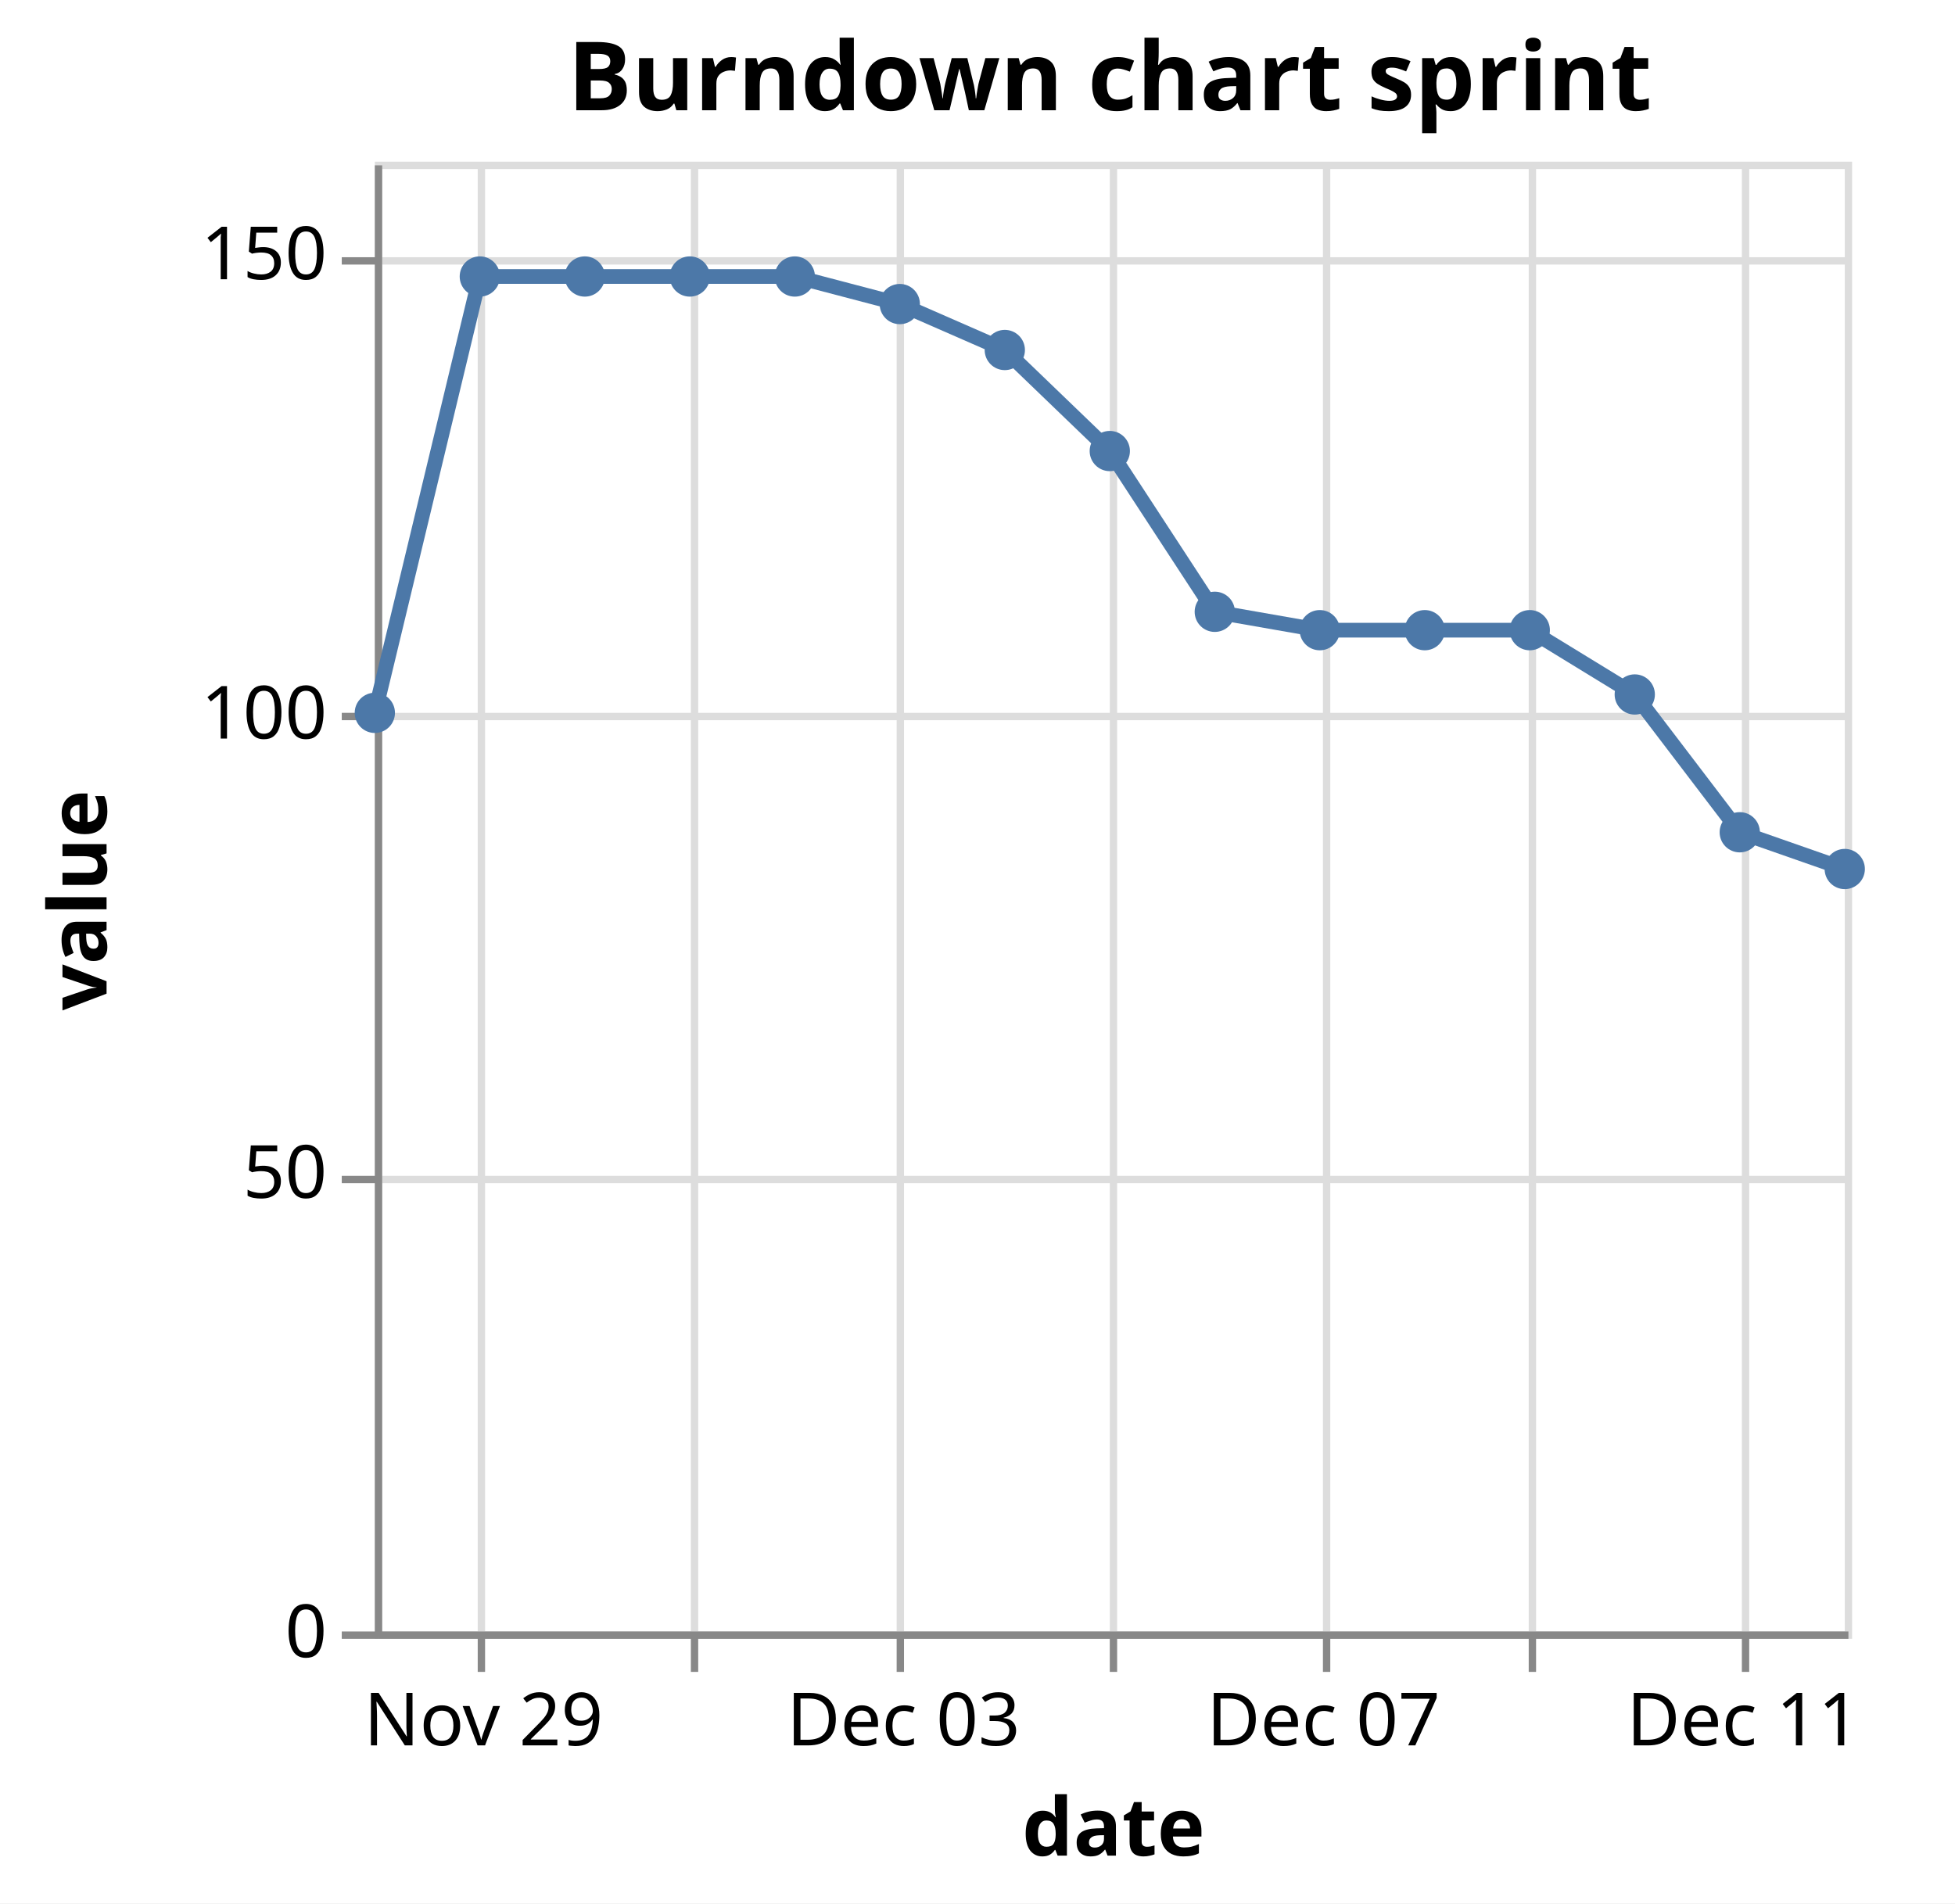
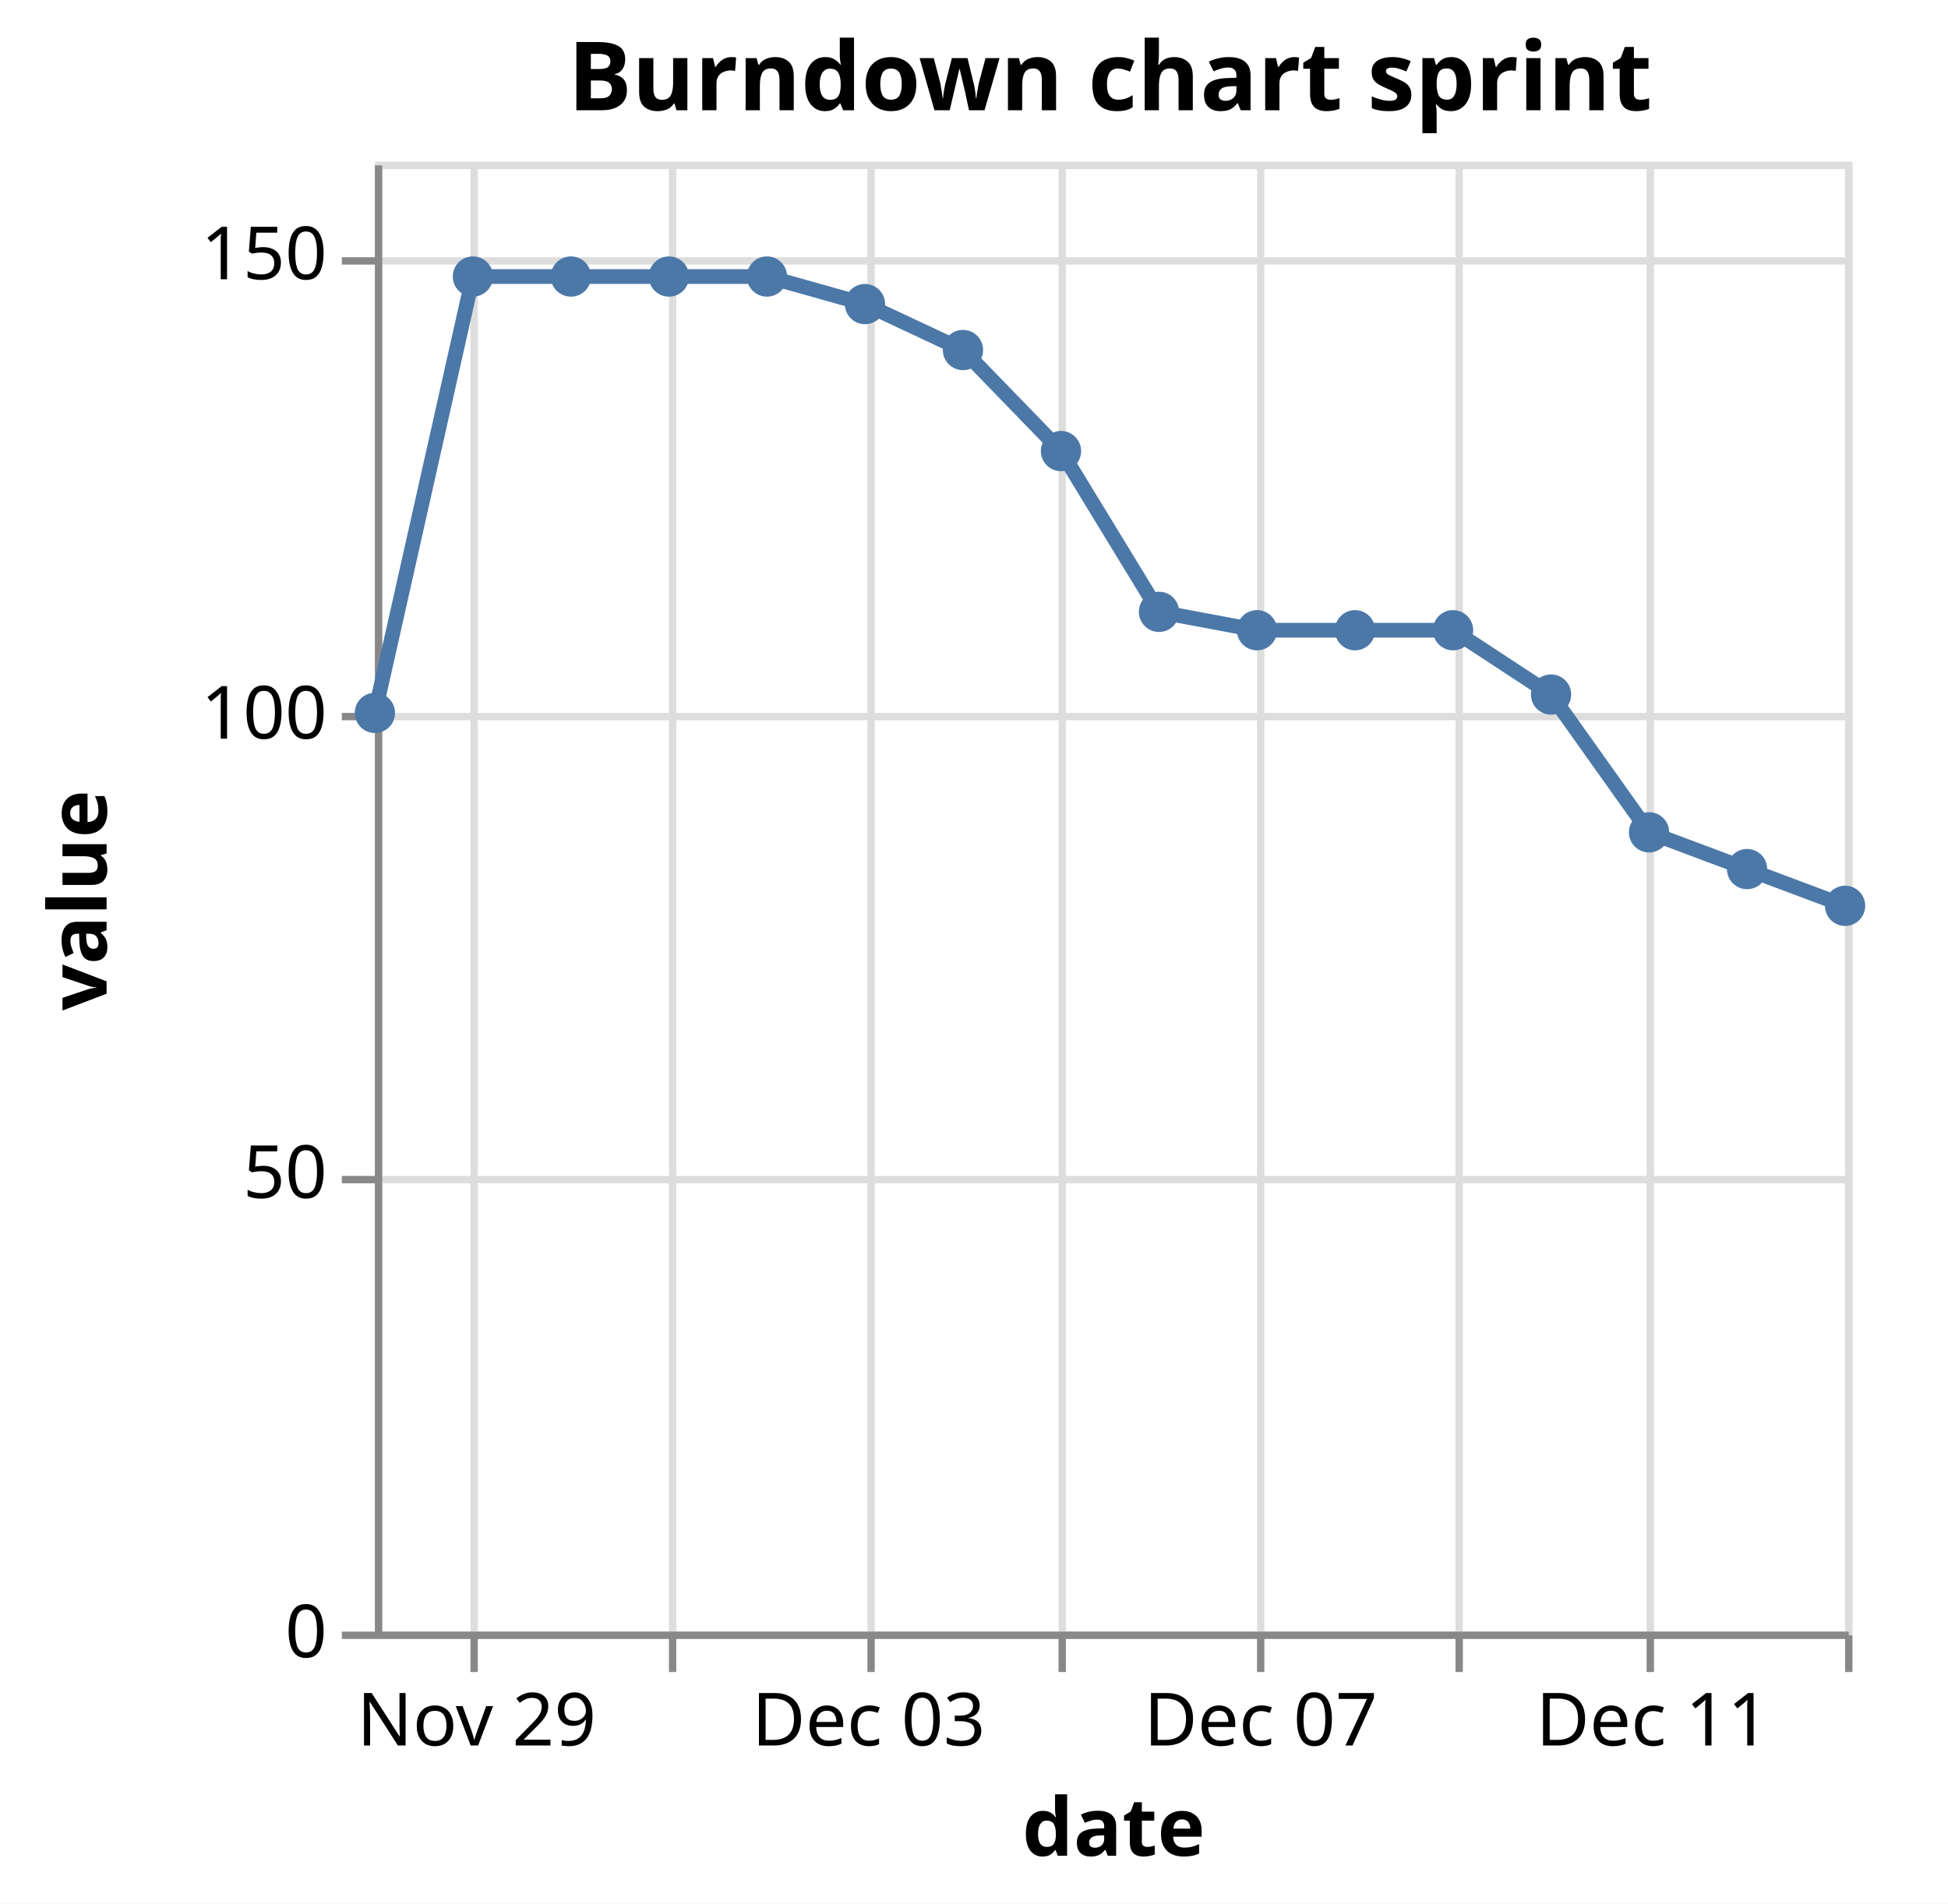
- <svg xmlns="http://www.w3.org/2000/svg" version="1.1" class="marks" width="266" height="259" viewBox="0 0 266 259">
-   <rect width="266" height="259" fill="white" />
+ <svg xmlns="http://www.w3.org/2000/svg" version="1.1" class="marks" width="265" height="259" viewBox="0 0 265 259">
+   <rect width="265" height="259" fill="white" />
  <g fill="none" stroke-miterlimit="10" transform="translate(51,22)">
    <g class="mark-group role-frame root" role="graphics-object" aria-roledescription="group mark container">
      <g transform="translate(0,0)">
        <path class="background" aria-hidden="true" d="M0.5,0.5h200v200h-200Z" stroke="#ddd" />
        <g>
          <g class="mark-group role-axis" aria-hidden="true">
            <g transform="translate(0.5,200.5)">
              <path class="background" aria-hidden="true" d="M0,0h0v0h0Z" pointer-events="none" />
              <g>
                <g class="mark-rule role-axis-grid" pointer-events="none">
-                   <line transform="translate(14,-200)" x2="0" y2="200" stroke="#ddd" stroke-width="1" opacity="1" />
-                   <line transform="translate(43,-200)" x2="0" y2="200" stroke="#ddd" stroke-width="1" opacity="1" />
-                   <line transform="translate(71,-200)" x2="0" y2="200" stroke="#ddd" stroke-width="1" opacity="1" />
-                   <line transform="translate(100,-200)" x2="0" y2="200" stroke="#ddd" stroke-width="1" opacity="1" />
-                   <line transform="translate(129,-200)" x2="0" y2="200" stroke="#ddd" stroke-width="1" opacity="1" />
-                   <line transform="translate(157,-200)" x2="0" y2="200" stroke="#ddd" stroke-width="1" opacity="1" />
-                   <line transform="translate(186,-200)" x2="0" y2="200" stroke="#ddd" stroke-width="1" opacity="1" />
+                   <line transform="translate(13,-200)" x2="0" y2="200" stroke="#ddd" stroke-width="1" opacity="1" />
+                   <line transform="translate(40,-200)" x2="0" y2="200" stroke="#ddd" stroke-width="1" opacity="1" />
+                   <line transform="translate(67,-200)" x2="0" y2="200" stroke="#ddd" stroke-width="1" opacity="1" />
+                   <line transform="translate(93,-200)" x2="0" y2="200" stroke="#ddd" stroke-width="1" opacity="1" />
+                   <line transform="translate(120,-200)" x2="0" y2="200" stroke="#ddd" stroke-width="1" opacity="1" />
+                   <line transform="translate(147,-200)" x2="0" y2="200" stroke="#ddd" stroke-width="1" opacity="1" />
+                   <line transform="translate(173,-200)" x2="0" y2="200" stroke="#ddd" stroke-width="1" opacity="1" />
+                   <line transform="translate(200,-200)" x2="0" y2="200" stroke="#ddd" stroke-width="1" opacity="1" />
                </g>
              </g>
              <path class="foreground" aria-hidden="true" d="" pointer-events="none" display="none" />
            </g>
          </g>
          <g class="mark-group role-axis" aria-hidden="true">
            <g transform="translate(0.5,0.5)">
              <path class="background" aria-hidden="true" d="M0,0h0v0h0Z" pointer-events="none" />
              <g>
                <g class="mark-rule role-axis-grid" pointer-events="none">
                  <line transform="translate(0,200)" x2="200" y2="0" stroke="#ddd" stroke-width="1" opacity="1" />
                  <line transform="translate(0,138)" x2="200" y2="0" stroke="#ddd" stroke-width="1" opacity="1" />
                  <line transform="translate(0,75)" x2="200" y2="0" stroke="#ddd" stroke-width="1" opacity="1" />
                  <line transform="translate(0,13)" x2="200" y2="0" stroke="#ddd" stroke-width="1" opacity="1" />
                </g>
              </g>
              <path class="foreground" aria-hidden="true" d="" pointer-events="none" display="none" />
            </g>
          </g>
-           <g class="mark-group role-axis" role="graphics-symbol" aria-roledescription="axis" aria-label="X-axis titled 'date' for a time scale with values from November 28 to December 12">
+           <g class="mark-group role-axis" role="graphics-symbol" aria-roledescription="axis" aria-label="X-axis titled 'date' for a time scale with values from November 28 to December 13">
            <g transform="translate(0.5,200.5)">
              <path class="background" aria-hidden="true" d="M0,0h0v0h0Z" pointer-events="none" />
              <g>
                <g class="mark-rule role-axis-tick" pointer-events="none">
-                   <line transform="translate(14,0)" x2="0" y2="5" stroke="#888" stroke-width="1" opacity="1" />
-                   <line transform="translate(43,0)" x2="0" y2="5" stroke="#888" stroke-width="1" opacity="1" />
-                   <line transform="translate(71,0)" x2="0" y2="5" stroke="#888" stroke-width="1" opacity="1" />
-                   <line transform="translate(100,0)" x2="0" y2="5" stroke="#888" stroke-width="1" opacity="1" />
-                   <line transform="translate(129,0)" x2="0" y2="5" stroke="#888" stroke-width="1" opacity="1" />
-                   <line transform="translate(157,0)" x2="0" y2="5" stroke="#888" stroke-width="1" opacity="1" />
-                   <line transform="translate(186,0)" x2="0" y2="5" stroke="#888" stroke-width="1" opacity="1" />
+                   <line transform="translate(13,0)" x2="0" y2="5" stroke="#888" stroke-width="1" opacity="1" />
+                   <line transform="translate(40,0)" x2="0" y2="5" stroke="#888" stroke-width="1" opacity="1" />
+                   <line transform="translate(67,0)" x2="0" y2="5" stroke="#888" stroke-width="1" opacity="1" />
+                   <line transform="translate(93,0)" x2="0" y2="5" stroke="#888" stroke-width="1" opacity="1" />
+                   <line transform="translate(120,0)" x2="0" y2="5" stroke="#888" stroke-width="1" opacity="1" />
+                   <line transform="translate(147,0)" x2="0" y2="5" stroke="#888" stroke-width="1" opacity="1" />
+                   <line transform="translate(173,0)" x2="0" y2="5" stroke="#888" stroke-width="1" opacity="1" />
+                   <line transform="translate(200,0)" x2="0" y2="5" stroke="#888" stroke-width="1" opacity="1" />
                </g>
                <g class="mark-text role-axis-label" pointer-events="none">
-                   <text text-anchor="middle" transform="translate(14.28571,15)" font-family="sans-serif" font-size="10px" fill="#000" opacity="1">Nov 29</text>
-                   <text text-anchor="middle" transform="translate(42.85714,15)" font-family="sans-serif" font-size="10px" fill="#000" opacity="0">Dec 01</text>
-                   <text text-anchor="middle" transform="translate(71.42857,15)" font-family="sans-serif" font-size="10px" fill="#000" opacity="1">Dec 03</text>
-                   <text text-anchor="middle" transform="translate(100,15)" font-family="sans-serif" font-size="10px" fill="#000" opacity="0">Dec 05</text>
-                   <text text-anchor="middle" transform="translate(128.5714,15)" font-family="sans-serif" font-size="10px" fill="#000" opacity="1">Dec 07</text>
-                   <text text-anchor="middle" transform="translate(157.1429,15)" font-family="sans-serif" font-size="10px" fill="#000" opacity="0">Dec 09</text>
-                   <text text-anchor="middle" transform="translate(185.7143,15)" font-family="sans-serif" font-size="10px" fill="#000" opacity="1">Dec 11</text>
+                   <text text-anchor="middle" transform="translate(13.33333,15)" font-family="sans-serif" font-size="10px" fill="#000" opacity="1">Nov 29</text>
+                   <text text-anchor="middle" transform="translate(40,15)" font-family="sans-serif" font-size="10px" fill="#000" opacity="0">Dec 01</text>
+                   <text text-anchor="middle" transform="translate(66.66667,15)" font-family="sans-serif" font-size="10px" fill="#000" opacity="1">Dec 03</text>
+                   <text text-anchor="middle" transform="translate(93.33333,15)" font-family="sans-serif" font-size="10px" fill="#000" opacity="0">Dec 05</text>
+                   <text text-anchor="middle" transform="translate(120,15)" font-family="sans-serif" font-size="10px" fill="#000" opacity="1">Dec 07</text>
+                   <text text-anchor="middle" transform="translate(146.6667,15)" font-family="sans-serif" font-size="10px" fill="#000" opacity="0">Dec 09</text>
+                   <text text-anchor="middle" transform="translate(173.3333,15)" font-family="sans-serif" font-size="10px" fill="#000" opacity="1">Dec 11</text>
+                   <text text-anchor="end" transform="translate(200,15)" font-family="sans-serif" font-size="10px" fill="#000" opacity="0">Dec 13</text>
                </g>
                <g class="mark-rule role-axis-domain" pointer-events="none">
                  <line transform="translate(0,0)" x2="200" y2="0" stroke="#888" stroke-width="1" opacity="1" />
                </g>
                <g class="mark-text role-axis-title" pointer-events="none">
                  <text text-anchor="middle" transform="translate(100,30)" font-family="sans-serif" font-size="11px" font-weight="bold" fill="#000" opacity="1">date</text>
                </g>
              </g>
              <path class="foreground" aria-hidden="true" d="" pointer-events="none" display="none" />
            </g>
          </g>
          <g class="mark-group role-axis" role="graphics-symbol" aria-roledescription="axis" aria-label="Y-axis titled 'value' for a linear scale with values from 0 to 160">
            <g transform="translate(0.5,0.5)">
              <path class="background" aria-hidden="true" d="M0,0h0v0h0Z" pointer-events="none" />
              <g>
                <g class="mark-rule role-axis-tick" pointer-events="none">
                  <line transform="translate(0,200)" x2="-5" y2="0" stroke="#888" stroke-width="1" opacity="1" />
                  <line transform="translate(0,138)" x2="-5" y2="0" stroke="#888" stroke-width="1" opacity="1" />
                  <line transform="translate(0,75)" x2="-5" y2="0" stroke="#888" stroke-width="1" opacity="1" />
                  <line transform="translate(0,13)" x2="-5" y2="0" stroke="#888" stroke-width="1" opacity="1" />
                </g>
                <g class="mark-text role-axis-label" pointer-events="none">
                  <text text-anchor="end" transform="translate(-7,203)" font-family="sans-serif" font-size="10px" fill="#000" opacity="1">0</text>
                  <text text-anchor="end" transform="translate(-7,140.5)" font-family="sans-serif" font-size="10px" fill="#000" opacity="1">50</text>
                  <text text-anchor="end" transform="translate(-7,78)" font-family="sans-serif" font-size="10px" fill="#000" opacity="1">100</text>
                  <text text-anchor="end" transform="translate(-7,15.5)" font-family="sans-serif" font-size="10px" fill="#000" opacity="1">150</text>
                </g>
                <g class="mark-rule role-axis-domain" pointer-events="none">
                  <line transform="translate(0,200)" x2="0" y2="-200" stroke="#888" stroke-width="1" opacity="1" />
                </g>
                <g class="mark-text role-axis-title" pointer-events="none">
                  <text text-anchor="middle" transform="translate(-35,100) rotate(-90) translate(0,-2)" font-family="sans-serif" font-size="11px" font-weight="bold" fill="#000" opacity="1">value</text>
                </g>
              </g>
              <path class="foreground" aria-hidden="true" d="" pointer-events="none" display="none" />
            </g>
          </g>
          <g class="mark-line role-mark layer_0_layer_0_marks" role="graphics-object" aria-roledescription="line mark container">
-             <path aria-label="date: Nov 28; value: 100" role="graphics-symbol" aria-roledescription="line mark" d="M0,75L14.286,15.625L28.571,15.625L42.857,15.625L57.143,15.625L71.429,19.375L85.714,25.625L100,39.375L114.286,61.25L128.571,63.75L142.857,63.75L157.143,63.75L171.429,72.5L185.714,91.25L200,96.25" stroke="#4c78a8" stroke-width="2" />
+             <path aria-label="date: Nov 28; value: 100" role="graphics-symbol" aria-roledescription="line mark" d="M0,75L13.333,15.625L26.667,15.625L40,15.625L53.333,15.625L66.667,19.375L80,25.625L93.333,39.375L106.667,61.25L120,63.75L133.333,63.75L146.667,63.75L160,72.5L173.333,91.25L186.667,96.25L200,101.25" stroke="#4c78a8" stroke-width="2" />
          </g>
          <g class="mark-symbol role-mark layer_0_layer_1_marks" role="graphics-object" aria-roledescription="symbol mark container">
            <path aria-label="date: Nov 28; value: 100" role="graphics-symbol" aria-roledescription="point" transform="translate(0,75)" d="M2.739,0A2.739,2.739,0,1,1,-2.739,0A2.739,2.739,0,1,1,2.739,0" fill="#4c78a8" stroke-width="2" opacity="1" />
-             <path aria-label="date: Nov 29; value: 147.5" role="graphics-symbol" aria-roledescription="point" transform="translate(14.28571,15.625)" d="M2.739,0A2.739,2.739,0,1,1,-2.739,0A2.739,2.739,0,1,1,2.739,0" fill="#4c78a8" stroke-width="2" opacity="1" />
-             <path aria-label="date: Nov 30; value: 147.5" role="graphics-symbol" aria-roledescription="point" transform="translate(28.57143,15.625)" d="M2.739,0A2.739,2.739,0,1,1,-2.739,0A2.739,2.739,0,1,1,2.739,0" fill="#4c78a8" stroke-width="2" opacity="1" />
-             <path aria-label="date: Dec 01; value: 147.5" role="graphics-symbol" aria-roledescription="point" transform="translate(42.85714,15.625)" d="M2.739,0A2.739,2.739,0,1,1,-2.739,0A2.739,2.739,0,1,1,2.739,0" fill="#4c78a8" stroke-width="2" opacity="1" />
-             <path aria-label="date: Dec 02; value: 147.5" role="graphics-symbol" aria-roledescription="point" transform="translate(57.14286,15.625)" d="M2.739,0A2.739,2.739,0,1,1,-2.739,0A2.739,2.739,0,1,1,2.739,0" fill="#4c78a8" stroke-width="2" opacity="1" />
-             <path aria-label="date: Dec 03; value: 144.5" role="graphics-symbol" aria-roledescription="point" transform="translate(71.42857,19.375)" d="M2.739,0A2.739,2.739,0,1,1,-2.739,0A2.739,2.739,0,1,1,2.739,0" fill="#4c78a8" stroke-width="2" opacity="1" />
-             <path aria-label="date: Dec 04; value: 139.5" role="graphics-symbol" aria-roledescription="point" transform="translate(85.71429,25.625)" d="M2.739,0A2.739,2.739,0,1,1,-2.739,0A2.739,2.739,0,1,1,2.739,0" fill="#4c78a8" stroke-width="2" opacity="1" />
-             <path aria-label="date: Dec 05; value: 128.5" role="graphics-symbol" aria-roledescription="point" transform="translate(100,39.375)" d="M2.739,0A2.739,2.739,0,1,1,-2.739,0A2.739,2.739,0,1,1,2.739,0" fill="#4c78a8" stroke-width="2" opacity="1" />
-             <path aria-label="date: Dec 06; value: 111" role="graphics-symbol" aria-roledescription="point" transform="translate(114.2857,61.25)" d="M2.739,0A2.739,2.739,0,1,1,-2.739,0A2.739,2.739,0,1,1,2.739,0" fill="#4c78a8" stroke-width="2" opacity="1" />
-             <path aria-label="date: Dec 07; value: 109" role="graphics-symbol" aria-roledescription="point" transform="translate(128.5714,63.75)" d="M2.739,0A2.739,2.739,0,1,1,-2.739,0A2.739,2.739,0,1,1,2.739,0" fill="#4c78a8" stroke-width="2" opacity="1" />
-             <path aria-label="date: Dec 08; value: 109" role="graphics-symbol" aria-roledescription="point" transform="translate(142.8571,63.75)" d="M2.739,0A2.739,2.739,0,1,1,-2.739,0A2.739,2.739,0,1,1,2.739,0" fill="#4c78a8" stroke-width="2" opacity="1" />
-             <path aria-label="date: Dec 09; value: 109" role="graphics-symbol" aria-roledescription="point" transform="translate(157.1429,63.75)" d="M2.739,0A2.739,2.739,0,1,1,-2.739,0A2.739,2.739,0,1,1,2.739,0" fill="#4c78a8" stroke-width="2" opacity="1" />
-             <path aria-label="date: Dec 10; value: 102" role="graphics-symbol" aria-roledescription="point" transform="translate(171.4286,72.5)" d="M2.739,0A2.739,2.739,0,1,1,-2.739,0A2.739,2.739,0,1,1,2.739,0" fill="#4c78a8" stroke-width="2" opacity="1" />
-             <path aria-label="date: Dec 11; value: 87" role="graphics-symbol" aria-roledescription="point" transform="translate(185.7143,91.25)" d="M2.739,0A2.739,2.739,0,1,1,-2.739,0A2.739,2.739,0,1,1,2.739,0" fill="#4c78a8" stroke-width="2" opacity="1" />
-             <path aria-label="date: Dec 12; value: 83" role="graphics-symbol" aria-roledescription="point" transform="translate(200,96.25)" d="M2.739,0A2.739,2.739,0,1,1,-2.739,0A2.739,2.739,0,1,1,2.739,0" fill="#4c78a8" stroke-width="2" opacity="1" />
+             <path aria-label="date: Nov 29; value: 147.5" role="graphics-symbol" aria-roledescription="point" transform="translate(13.33333,15.625)" d="M2.739,0A2.739,2.739,0,1,1,-2.739,0A2.739,2.739,0,1,1,2.739,0" fill="#4c78a8" stroke-width="2" opacity="1" />
+             <path aria-label="date: Nov 30; value: 147.5" role="graphics-symbol" aria-roledescription="point" transform="translate(26.66667,15.625)" d="M2.739,0A2.739,2.739,0,1,1,-2.739,0A2.739,2.739,0,1,1,2.739,0" fill="#4c78a8" stroke-width="2" opacity="1" />
+             <path aria-label="date: Dec 01; value: 147.5" role="graphics-symbol" aria-roledescription="point" transform="translate(40,15.625)" d="M2.739,0A2.739,2.739,0,1,1,-2.739,0A2.739,2.739,0,1,1,2.739,0" fill="#4c78a8" stroke-width="2" opacity="1" />
+             <path aria-label="date: Dec 02; value: 147.5" role="graphics-symbol" aria-roledescription="point" transform="translate(53.33333,15.625)" d="M2.739,0A2.739,2.739,0,1,1,-2.739,0A2.739,2.739,0,1,1,2.739,0" fill="#4c78a8" stroke-width="2" opacity="1" />
+             <path aria-label="date: Dec 03; value: 144.5" role="graphics-symbol" aria-roledescription="point" transform="translate(66.66667,19.375)" d="M2.739,0A2.739,2.739,0,1,1,-2.739,0A2.739,2.739,0,1,1,2.739,0" fill="#4c78a8" stroke-width="2" opacity="1" />
+             <path aria-label="date: Dec 04; value: 139.5" role="graphics-symbol" aria-roledescription="point" transform="translate(80,25.625)" d="M2.739,0A2.739,2.739,0,1,1,-2.739,0A2.739,2.739,0,1,1,2.739,0" fill="#4c78a8" stroke-width="2" opacity="1" />
+             <path aria-label="date: Dec 05; value: 128.5" role="graphics-symbol" aria-roledescription="point" transform="translate(93.33333,39.375)" d="M2.739,0A2.739,2.739,0,1,1,-2.739,0A2.739,2.739,0,1,1,2.739,0" fill="#4c78a8" stroke-width="2" opacity="1" />
+             <path aria-label="date: Dec 06; value: 111" role="graphics-symbol" aria-roledescription="point" transform="translate(106.6667,61.25)" d="M2.739,0A2.739,2.739,0,1,1,-2.739,0A2.739,2.739,0,1,1,2.739,0" fill="#4c78a8" stroke-width="2" opacity="1" />
+             <path aria-label="date: Dec 07; value: 109" role="graphics-symbol" aria-roledescription="point" transform="translate(120,63.75)" d="M2.739,0A2.739,2.739,0,1,1,-2.739,0A2.739,2.739,0,1,1,2.739,0" fill="#4c78a8" stroke-width="2" opacity="1" />
+             <path aria-label="date: Dec 08; value: 109" role="graphics-symbol" aria-roledescription="point" transform="translate(133.3333,63.75)" d="M2.739,0A2.739,2.739,0,1,1,-2.739,0A2.739,2.739,0,1,1,2.739,0" fill="#4c78a8" stroke-width="2" opacity="1" />
+             <path aria-label="date: Dec 09; value: 109" role="graphics-symbol" aria-roledescription="point" transform="translate(146.6667,63.75)" d="M2.739,0A2.739,2.739,0,1,1,-2.739,0A2.739,2.739,0,1,1,2.739,0" fill="#4c78a8" stroke-width="2" opacity="1" />
+             <path aria-label="date: Dec 10; value: 102" role="graphics-symbol" aria-roledescription="point" transform="translate(160,72.5)" d="M2.739,0A2.739,2.739,0,1,1,-2.739,0A2.739,2.739,0,1,1,2.739,0" fill="#4c78a8" stroke-width="2" opacity="1" />
+             <path aria-label="date: Dec 11; value: 87" role="graphics-symbol" aria-roledescription="point" transform="translate(173.3333,91.25)" d="M2.739,0A2.739,2.739,0,1,1,-2.739,0A2.739,2.739,0,1,1,2.739,0" fill="#4c78a8" stroke-width="2" opacity="1" />
+             <path aria-label="date: Dec 12; value: 83" role="graphics-symbol" aria-roledescription="point" transform="translate(186.6667,96.25)" d="M2.739,0A2.739,2.739,0,1,1,-2.739,0A2.739,2.739,0,1,1,2.739,0" fill="#4c78a8" stroke-width="2" opacity="1" />
+             <path aria-label="date: Dec 13; value: 79" role="graphics-symbol" aria-roledescription="point" transform="translate(200,101.25)" d="M2.739,0A2.739,2.739,0,1,1,-2.739,0A2.739,2.739,0,1,1,2.739,0" fill="#4c78a8" stroke-width="2" opacity="1" />
          </g>
          <g class="mark-group role-title">
            <g transform="translate(100,-17)">
              <path class="background" aria-hidden="true" d="M0,0h0v0h0Z" pointer-events="none" />
              <g>
                <g class="mark-text role-title-text" role="graphics-symbol" aria-roledescription="title" aria-label="Title text 'Burndown chart sprint'" pointer-events="none">
                  <text text-anchor="middle" transform="translate(0,10)" font-family="sans-serif" font-size="13px" font-weight="bold" fill="#000" opacity="1">Burndown chart sprint</text>
                </g>
              </g>
              <path class="foreground" aria-hidden="true" d="" pointer-events="none" display="none" />
            </g>
          </g>
        </g>
        <path class="foreground" aria-hidden="true" d="" display="none" />
      </g>
    </g>
  </g>
</svg>
